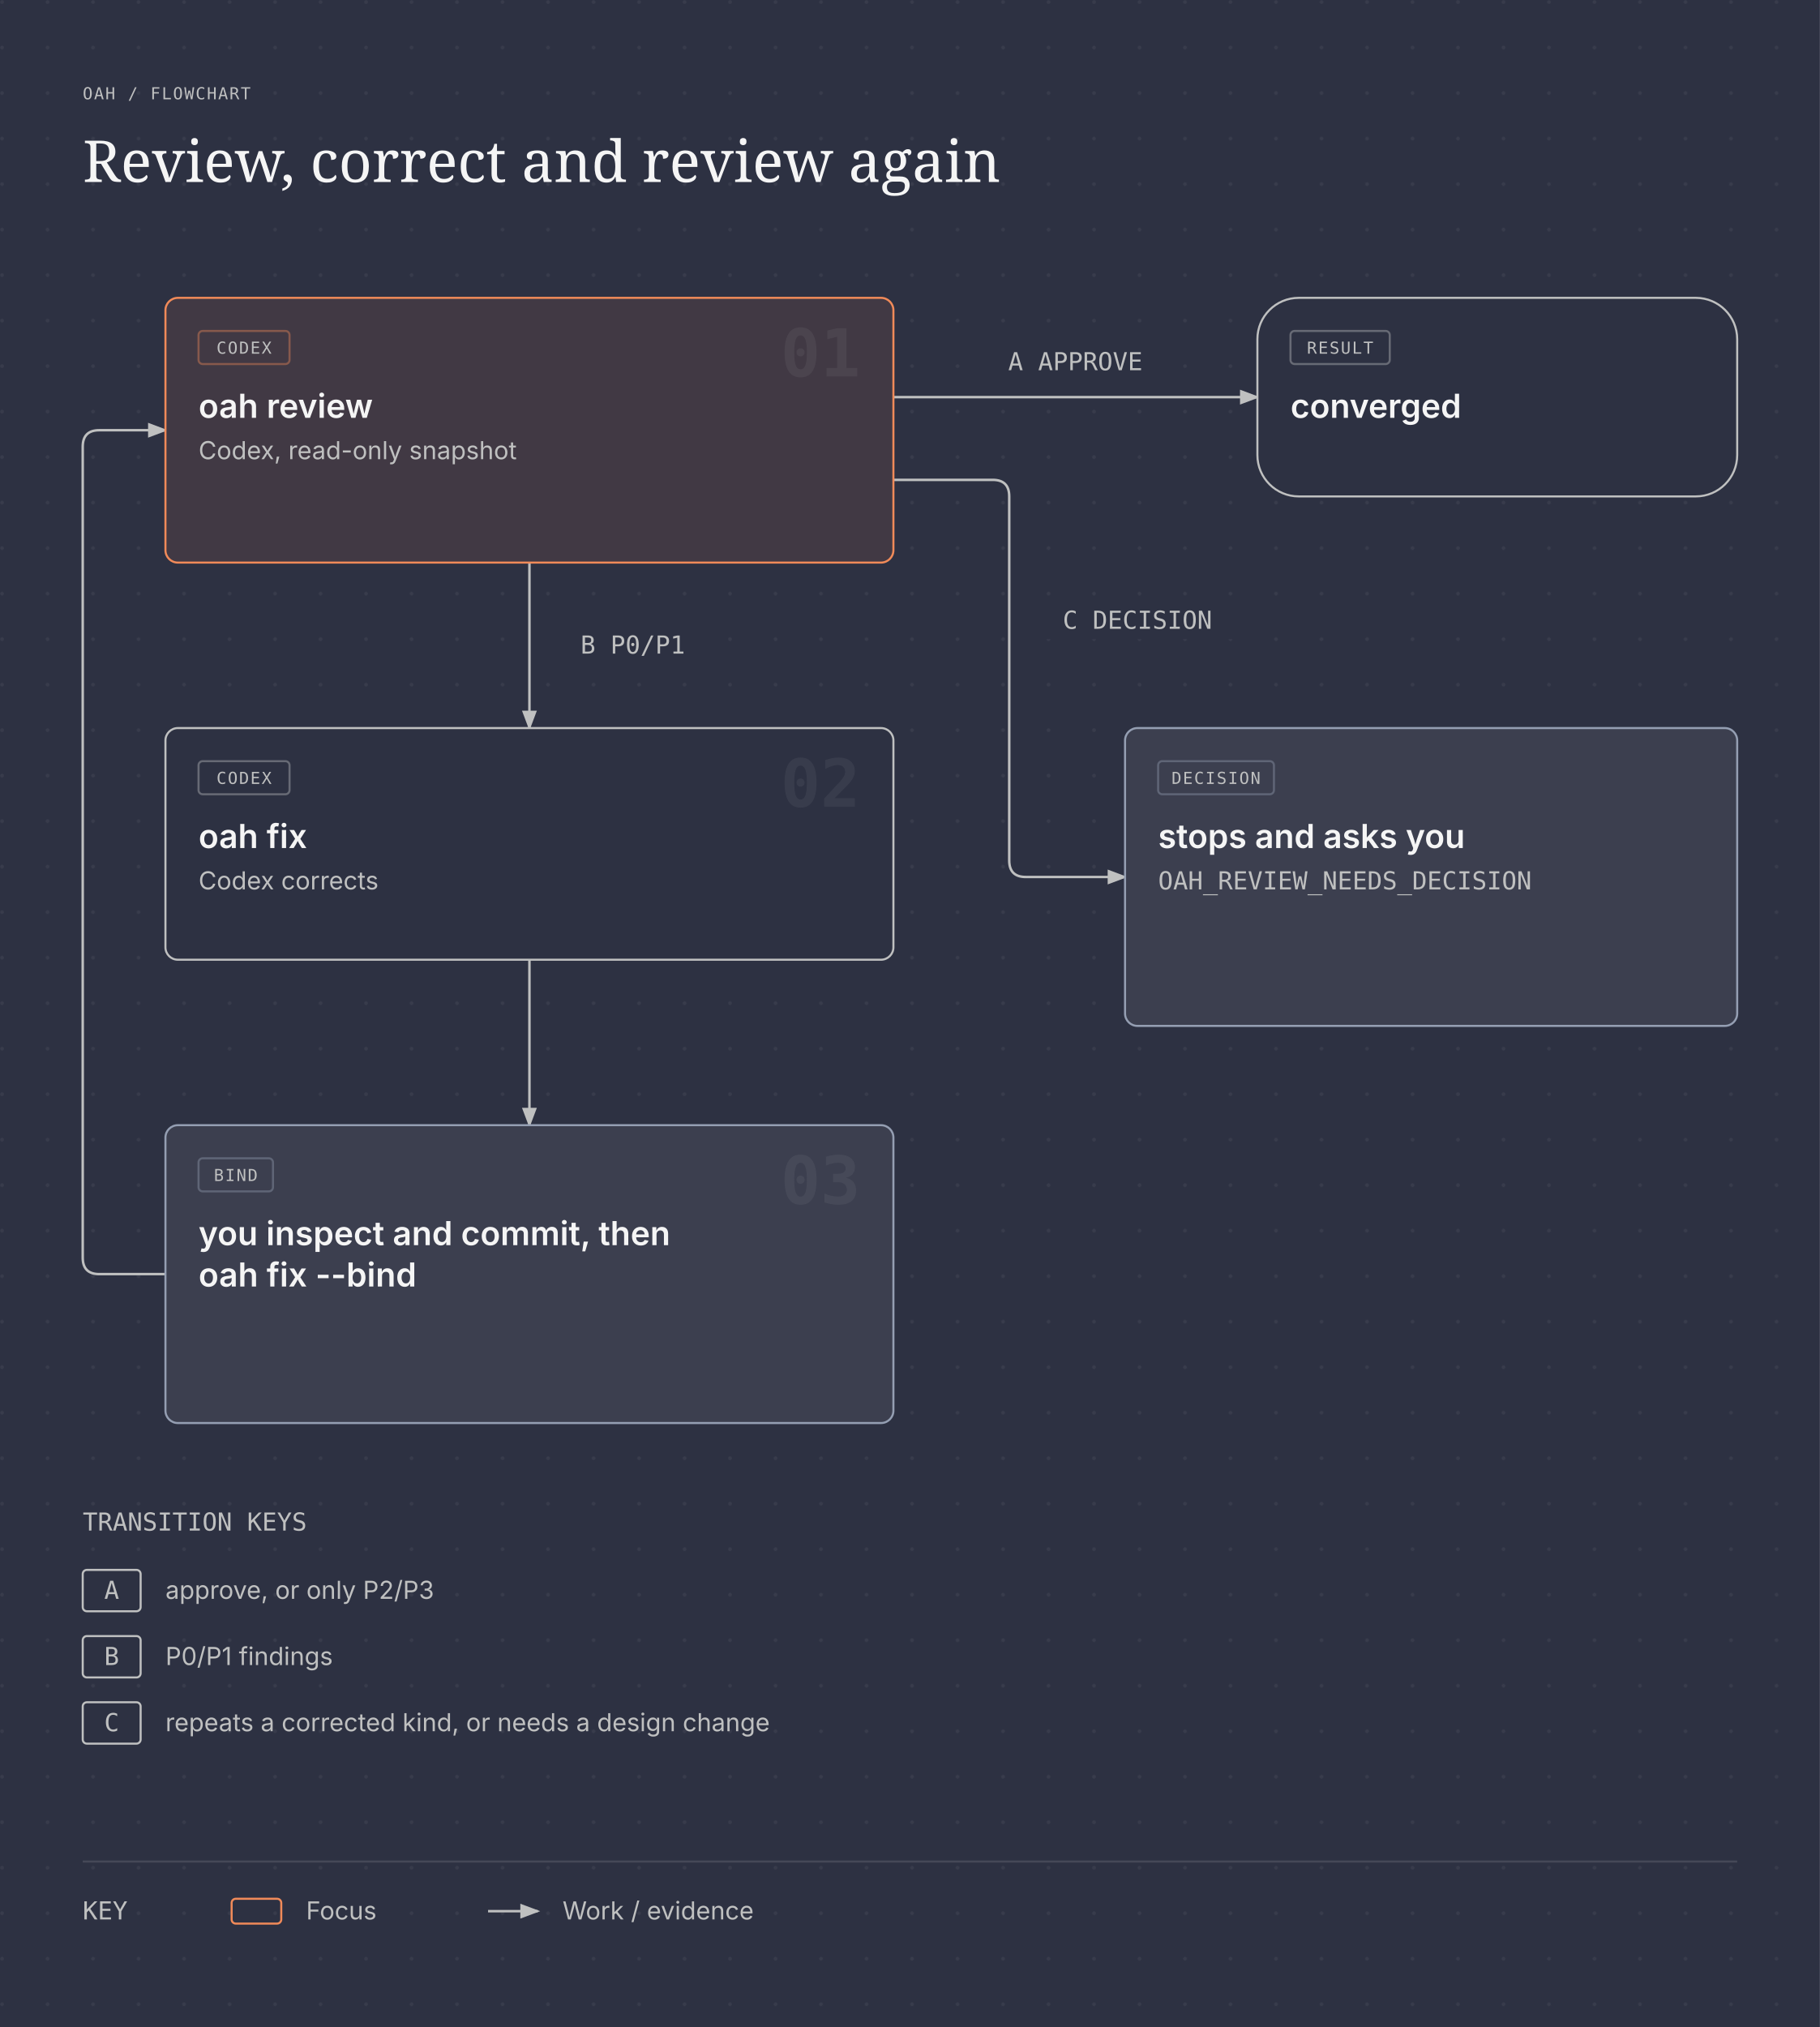
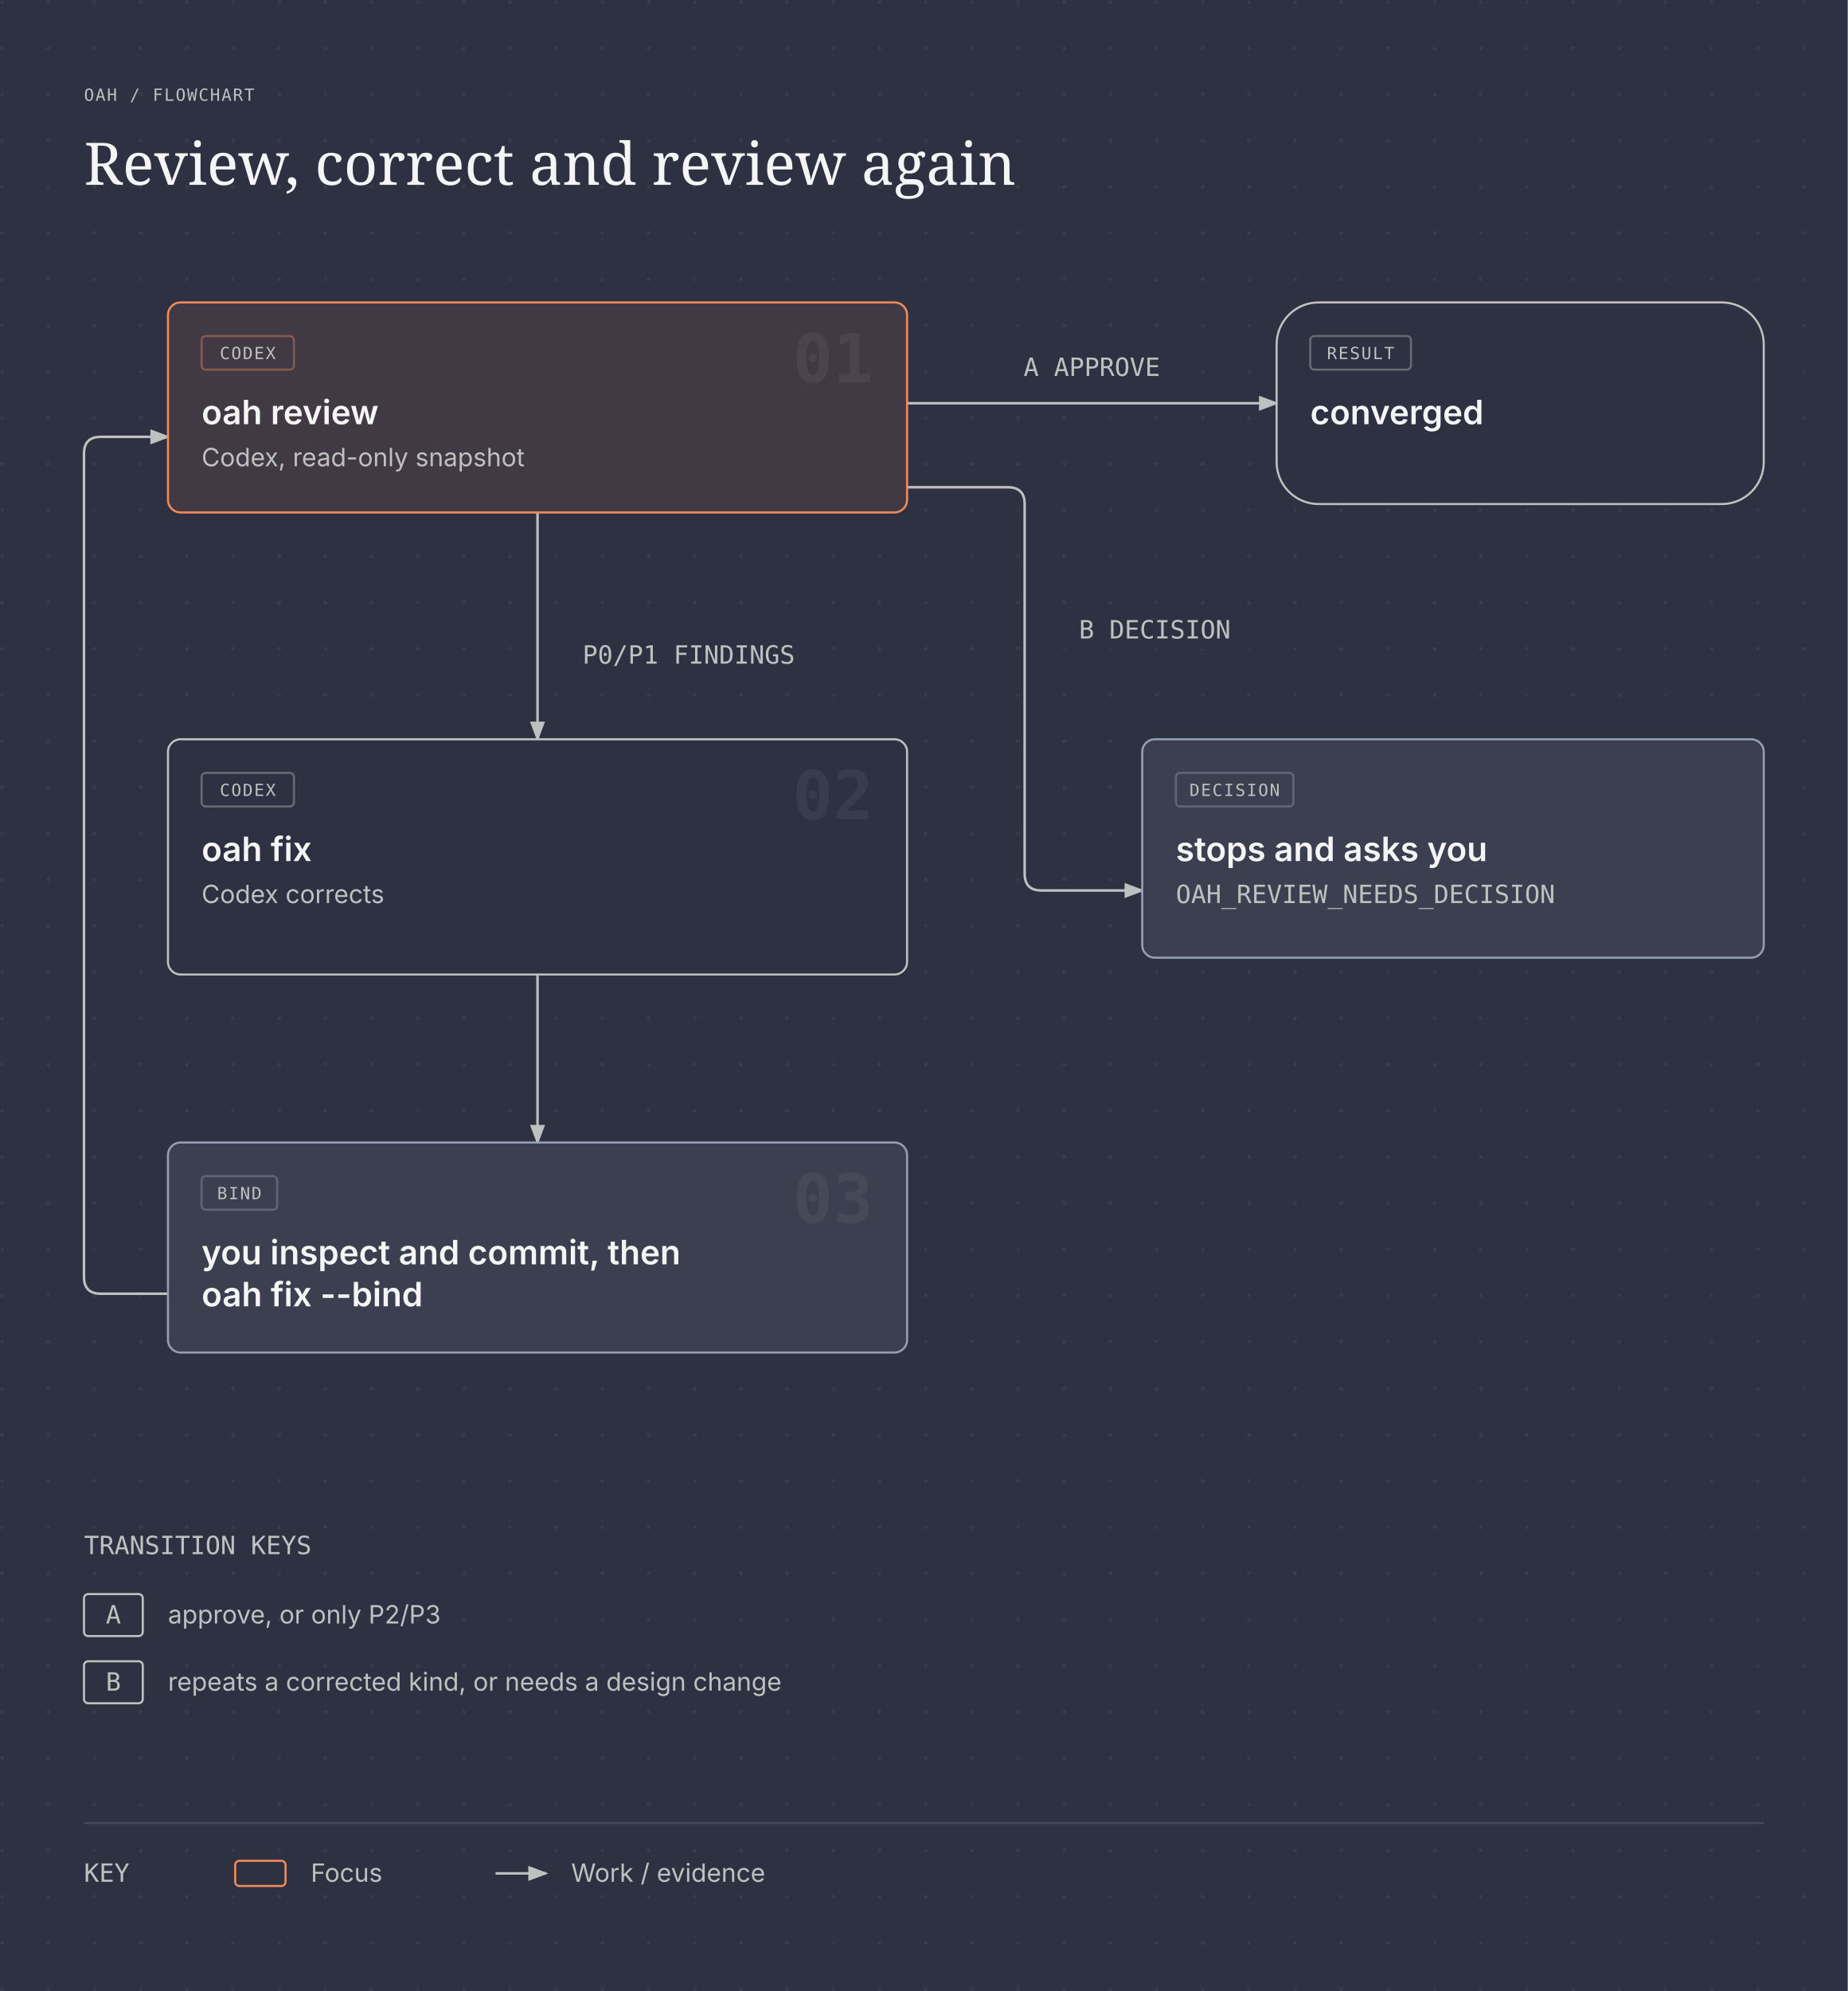
- <svg xmlns="http://www.w3.org/2000/svg" viewBox="0 0 880 980" role="img" aria-labelledby="concepts-review-dark-title concepts-review-dark-desc" data-diagram-type="Flowchart" data-size="fit" id="concepts-review-dark-root">
+ <svg xmlns="http://www.w3.org/2000/svg" viewBox="0 0 880 948" role="img" aria-labelledby="concepts-review-dark-title concepts-review-dark-desc" data-diagram-type="Flowchart" data-size="fit" id="concepts-review-dark-root">
  <defs>
    <style>#concepts-review-dark-root { font-family: "Geist", system-ui, -apple-system, "Segoe UI", sans-serif; color: #f5f5f5; }
      #concepts-review-dark-root .diagram-container { width: 100%; overflow-x: auto; }
      #concepts-review-dark-root text { font-family: "Geist", system-ui, -apple-system, "Segoe UI", sans-serif; fill: #f5f5f5; }
      #concepts-review-dark-root .title { font-family: "Instrument Serif", Georgia, serif; font-size: 28px; font-weight: 400; }
      #concepts-review-dark-root .node { font-size: 16px; font-weight: 600; }
      #concepts-review-dark-root .sub { font-family: "Geist", system-ui, -apple-system, "Segoe UI", sans-serif; font-size: 12px; font-weight: 400; fill: #bfc0c0; }
      #concepts-review-dark-root .technical { font-family: "Geist Mono", ui-monospace, "SFMono-Regular", Consolas, monospace; }
      #concepts-review-dark-root .label { font-size: 12px; font-family: "Geist Mono", ui-monospace, "SFMono-Regular", Consolas, monospace; font-weight: 400; fill: #bfc0c0; }
      #concepts-review-dark-root .prose { font-size: 12px; font-weight: 400; fill: #bfc0c0; }
      #concepts-review-dark-root .zone-label { font-size: 12px; font-family: "Geist Mono", ui-monospace, "SFMono-Regular", Consolas, monospace; font-weight: 500; fill: #bfc0c0; }
      #concepts-review-dark-root .arrow-label { font-size: 12px; font-family: "Geist Mono", ui-monospace, "SFMono-Regular", Consolas, monospace; font-weight: 400; fill: #bfc0c0; }
      #concepts-review-dark-root .tag { font-family: "Geist Mono", ui-monospace, "SFMono-Regular", Consolas, monospace; font-size: 8px; font-weight: 500; letter-spacing: .08em; fill: #bfc0c0; }
      #concepts-review-dark-root .ghost { font-family: "Geist Mono", ui-monospace, "SFMono-Regular", Consolas, monospace; font-size: 32px; font-weight: 600; fill: #f5f5f5; opacity: .06; }
      @media print {
#concepts-review-dark-root .diagram-container { overflow-x: visible; }
}</style>
    <pattern id="concepts-review-dark-dots" width="22" height="22" patternUnits="userSpaceOnUse">
      <circle cx="1" cy="1" r="0.9" fill="#f5f5f5" fill-opacity=".10" />
    </pattern>
    <marker id="concepts-review-dark-arrow" markerWidth="8" markerHeight="6" refX="7" refY="3" orient="auto">
      <polygon points="0 0, 8 3, 0 6" fill="#bfc0c0" />
    </marker>
    <marker id="concepts-review-dark-arrow-accent" markerWidth="8" markerHeight="6" refX="7" refY="3" orient="auto">
      <polygon points="0 0, 8 3, 0 6" fill="#f08a59" />
    </marker>
    <marker id="concepts-review-dark-arrow-link" markerWidth="8" markerHeight="6" refX="7" refY="3" orient="auto">
      <polygon points="0 0, 8 3, 0 6" fill="#739fdf" />
    </marker>
  </defs>
-   <rect width="880" height="980" fill="#2d3142" />
-   <rect width="880" height="980" fill="url(#concepts-review-dark-dots)" opacity=".55" />
+   <rect width="880" height="948" fill="#2d3142" />
+   <rect width="880" height="948" fill="url(#concepts-review-dark-dots)" opacity=".55" />
  <text x="40" y="48" class="tag" text-anchor="start">OAH / FLOWCHART</text>
  <text x="40" y="88" class="title" text-anchor="start">Review, correct and review again</text>
  <path d="M 432,192 L 608,192" data-edge-id="e1" data-from="R" data-to="V" data-label="approve, or only P2/P3" fill="none" stroke="#bfc0c0" stroke-width="1.2" marker-end="url(#concepts-review-dark-arrow)" />
-   <path d="M 256,272 L 256,352" data-edge-id="e2" data-from="R" data-to="F" data-label="P0/P1 findings" fill="none" stroke="#bfc0c0" stroke-width="1.2" marker-end="url(#concepts-review-dark-arrow)" />
+   <path d="M 256,244 L 256,352" data-edge-id="e2" data-from="R" data-to="F" data-label="P0/P1 findings" fill="none" stroke="#bfc0c0" stroke-width="1.2" marker-end="url(#concepts-review-dark-arrow)" />
  <path d="M 256,464 L 256,544" data-edge-id="e3" data-from="F" data-to="B" data-label="" fill="none" stroke="#bfc0c0" stroke-width="1.2" marker-end="url(#concepts-review-dark-arrow)" />
  <path d="M 80,616 L 48,616 Q 40,616 40,608 L 40,216 Q 40,208 48,208 L 80,208" data-edge-id="e4" data-from="B" data-to="R" data-label="" fill="none" stroke="#bfc0c0" stroke-width="1.2" marker-end="url(#concepts-review-dark-arrow)" />
  <path d="M 432,232 L 480,232 Q 488,232 488,240 L 488,416 Q 488,424 496,424 L 544,424" data-edge-id="e5" data-from="R" data-to="D" data-label="repeats a corrected kind, or needs a design change" fill="none" stroke="#bfc0c0" stroke-width="1.2" marker-end="url(#concepts-review-dark-arrow)" />
  <rect x="468" y="164" width="104" height="20" rx="2" fill="#2d3142" />
  <text x="520" y="179" class="arrow-label" text-anchor="middle">A APPROVE</text>
-   <rect x="264" y="301" width="84" height="20" rx="2" fill="#2d3142" />
-   <text x="306" y="316" class="arrow-label" text-anchor="middle">B P0/P1</text>
+   <rect x="264" y="301" width="128" height="20" rx="2" fill="#2d3142" />
+   <text x="328" y="316" class="arrow-label" text-anchor="middle">P0/P1 FINDINGS</text>
  <rect x="496" y="289" width="108" height="20" rx="2" fill="#2d3142" />
-   <text x="550" y="304" class="arrow-label" text-anchor="middle">C DECISION</text>
+   <text x="550" y="304" class="arrow-label" text-anchor="middle">B DECISION</text>
  <g data-node-id="R" data-source-label="oah review Codex, read-only snapshot">
-     <rect x="80" y="144" width="352" height="128" rx="6" fill="#2d3142" />
-     <rect x="80" y="144" width="352" height="128" rx="6" fill="#f08a59" stroke="#f08a59" stroke-width="1" fill-opacity=".10" />
+     <rect x="80" y="144" width="352" height="100" rx="6" fill="#2d3142" />
+     <rect x="80" y="144" width="352" height="100" rx="6" fill="#f08a59" stroke="#f08a59" stroke-width="1" fill-opacity=".10" />
    <g aria-hidden="true">
      <rect x="96" y="160" width="44" height="16" rx="2" fill="none" stroke="#f08a59" stroke-width="1" stroke-opacity=".4" />
      <text x="118" y="171" class="tag" text-anchor="middle">CODEX</text>
      <text x="416" y="182" class="ghost" text-anchor="end">01</text>
    </g>
    <text x="96" y="202" class="node" text-anchor="start">oah review</text>
    <text x="96" y="222" class="sub" text-anchor="start">Codex, read-only snapshot</text>
  </g>
  <g data-node-id="F" data-source-label="oah fix Codex corrects">
    <rect x="80" y="352" width="352" height="112" rx="6" fill="#2d3142" />
    <rect x="80" y="352" width="352" height="112" rx="6" fill="#2d3142" stroke="#bfc0c0" stroke-width="1" />
    <g aria-hidden="true">
      <rect x="96" y="368" width="44" height="16" rx="2" fill="none" stroke="#bfc0c0" stroke-width="1" stroke-opacity=".4" />
      <text x="118" y="379" class="tag" text-anchor="middle">CODEX</text>
      <text x="416" y="390" class="ghost" text-anchor="end">02</text>
    </g>
    <text x="96" y="410" class="node" text-anchor="start">oah fix</text>
    <text x="96" y="430" class="sub" text-anchor="start">Codex corrects</text>
  </g>
  <g data-node-id="B" data-source-label="you inspect and commit, then oah fix --bind">
-     <rect x="80" y="544" width="352" height="144" rx="6" fill="#2d3142" />
-     <rect x="80" y="544" width="352" height="144" rx="6" fill="#bfc0c0" stroke="#949eb2" stroke-width="1" fill-opacity=".10" />
+     <rect x="80" y="544" width="352" height="100" rx="6" fill="#2d3142" />
+     <rect x="80" y="544" width="352" height="100" rx="6" fill="#bfc0c0" stroke="#949eb2" stroke-width="1" fill-opacity=".10" />
    <g aria-hidden="true">
      <rect x="96" y="560" width="36" height="16" rx="2" fill="none" stroke="#949eb2" stroke-width="1" stroke-opacity=".4" />
      <text x="114" y="571" class="tag" text-anchor="middle">BIND</text>
      <text x="416" y="582" class="ghost" text-anchor="end">03</text>
    </g>
    <text x="96" y="602" class="node" text-anchor="start">you inspect and commit, then</text>
    <text x="96" y="622" class="node" text-anchor="start">oah fix --bind</text>
  </g>
  <g data-node-id="V" data-source-label="converged">
    <rect x="608" y="144" width="232" height="96" rx="20" fill="#2d3142" />
    <rect x="608" y="144" width="232" height="96" rx="20" fill="#2d3142" stroke="#bfc0c0" stroke-width="1" />
    <g aria-hidden="true">
      <rect x="624" y="160" width="48" height="16" rx="2" fill="none" stroke="#bfc0c0" stroke-width="1" stroke-opacity=".4" />
      <text x="648" y="171" class="tag" text-anchor="middle">RESULT</text>
    </g>
    <text x="624" y="202" class="node" text-anchor="start">converged</text>
  </g>
  <g data-node-id="D" data-source-label="stops and asks you OAH_REVIEW_NEEDS_DECISION">
-     <rect x="544" y="352" width="296" height="144" rx="6" fill="#2d3142" />
-     <rect x="544" y="352" width="296" height="144" rx="6" fill="#bfc0c0" stroke="#949eb2" stroke-width="1" fill-opacity=".10" />
+     <rect x="544" y="352" width="296" height="104" rx="6" fill="#2d3142" />
+     <rect x="544" y="352" width="296" height="104" rx="6" fill="#bfc0c0" stroke="#949eb2" stroke-width="1" fill-opacity=".10" />
    <g aria-hidden="true">
      <rect x="560" y="368" width="56" height="16" rx="2" fill="none" stroke="#949eb2" stroke-width="1" stroke-opacity=".4" />
      <text x="588" y="379" class="tag" text-anchor="middle">DECISION</text>
    </g>
    <text x="560" y="410" class="node" text-anchor="start">stops and asks you</text>
    <text x="560" y="430" class="sub technical" text-anchor="start">OAH_REVIEW_NEEDS_DECISION</text>
  </g>
  <text x="40" y="740" class="zone-label" text-anchor="start">TRANSITION KEYS</text>
  <rect x="40" y="759" width="28" height="20" rx="2" fill="#2d3142" stroke="#bfc0c0" stroke-width="1" />
  <text x="54" y="773" class="label" text-anchor="middle">A</text>
  <text x="80" y="773" class="prose" text-anchor="start">approve, or only P2/P3</text>
  <rect x="40" y="791" width="28" height="20" rx="2" fill="#2d3142" stroke="#bfc0c0" stroke-width="1" />
  <text x="54" y="805" class="label" text-anchor="middle">B</text>
-   <text x="80" y="805" class="prose" text-anchor="start">P0/P1 findings</text>
-   <rect x="40" y="823" width="28" height="20" rx="2" fill="#2d3142" stroke="#bfc0c0" stroke-width="1" />
-   <text x="54" y="837" class="label" text-anchor="middle">C</text>
-   <text x="80" y="837" class="prose" text-anchor="start">repeats a corrected kind, or needs a design change</text>
-   <line x1="40" y1="900" x2="840" y2="900" stroke="#f5f5f5" stroke-opacity=".12" />
-   <text x="40" y="928" class="zone-label" text-anchor="start">KEY</text>
-   <rect x="112" y="918" width="24" height="12" rx="2" fill="none" stroke="#f08a59" stroke-width="1" />
-   <text x="148" y="928" class="prose" text-anchor="start">Focus</text>
-   <path d="M 236,924 h 24" fill="none" stroke="#bfc0c0" stroke-width="1.2" marker-end="url(#concepts-review-dark-arrow)" />
-   <text x="272" y="928" class="prose" text-anchor="start">Work / evidence</text>
+   <text x="80" y="805" class="prose" text-anchor="start">repeats a corrected kind, or needs a design change</text>
+   <line x1="40" y1="868" x2="840" y2="868" stroke="#f5f5f5" stroke-opacity=".12" />
+   <text x="40" y="896" class="zone-label" text-anchor="start">KEY</text>
+   <rect x="112" y="886" width="24" height="12" rx="2" fill="none" stroke="#f08a59" stroke-width="1" />
+   <text x="148" y="896" class="prose" text-anchor="start">Focus</text>
+   <path d="M 236,892 h 24" fill="none" stroke="#bfc0c0" stroke-width="1.2" marker-end="url(#concepts-review-dark-arrow)" />
+   <text x="272" y="896" class="prose" text-anchor="start">Work / evidence</text>
</svg>
